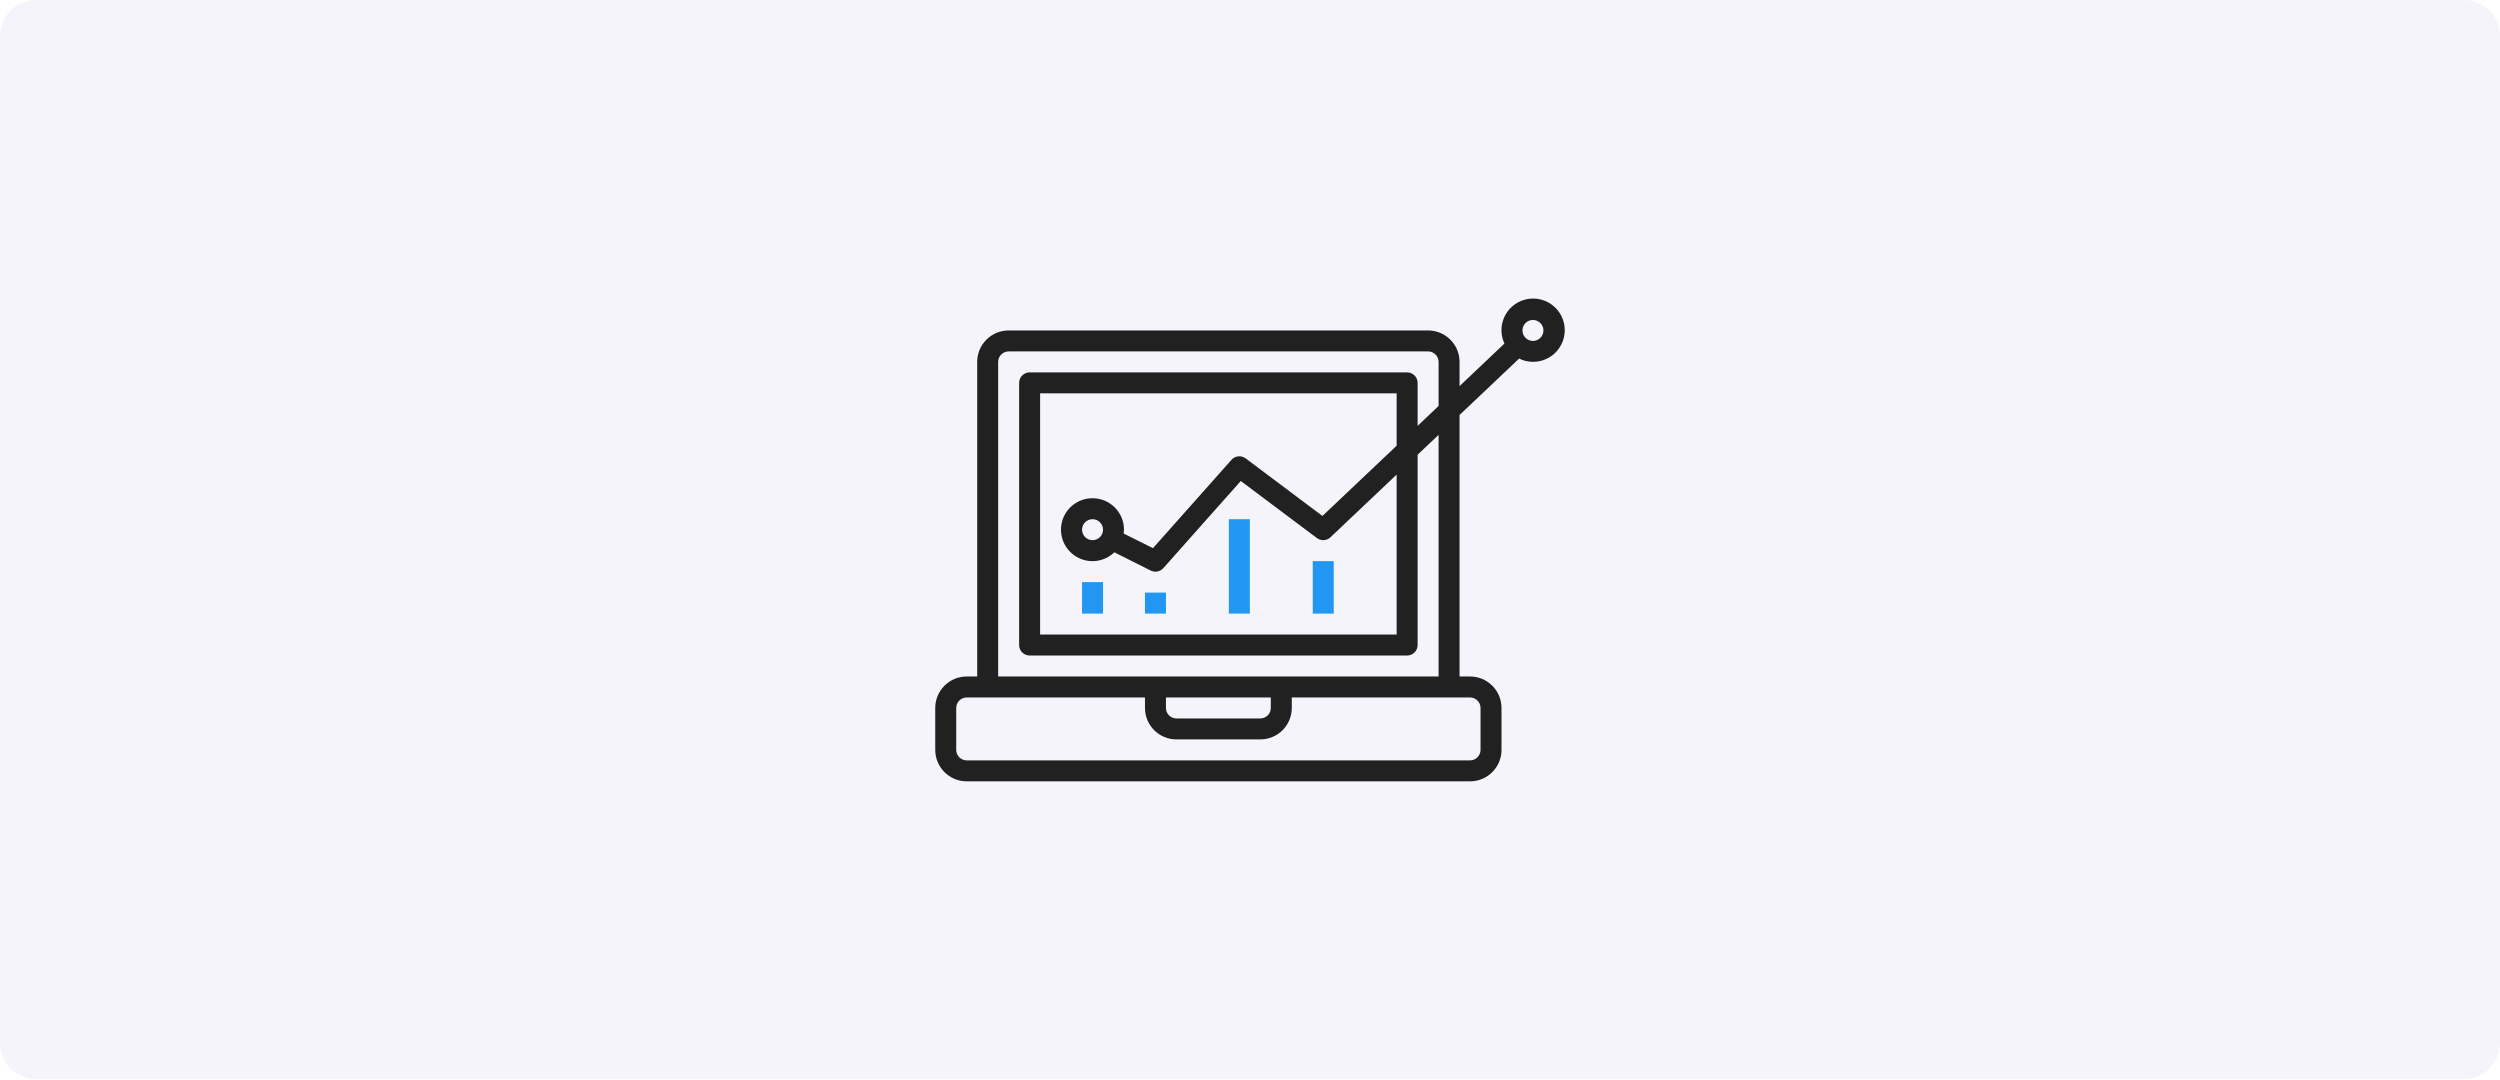
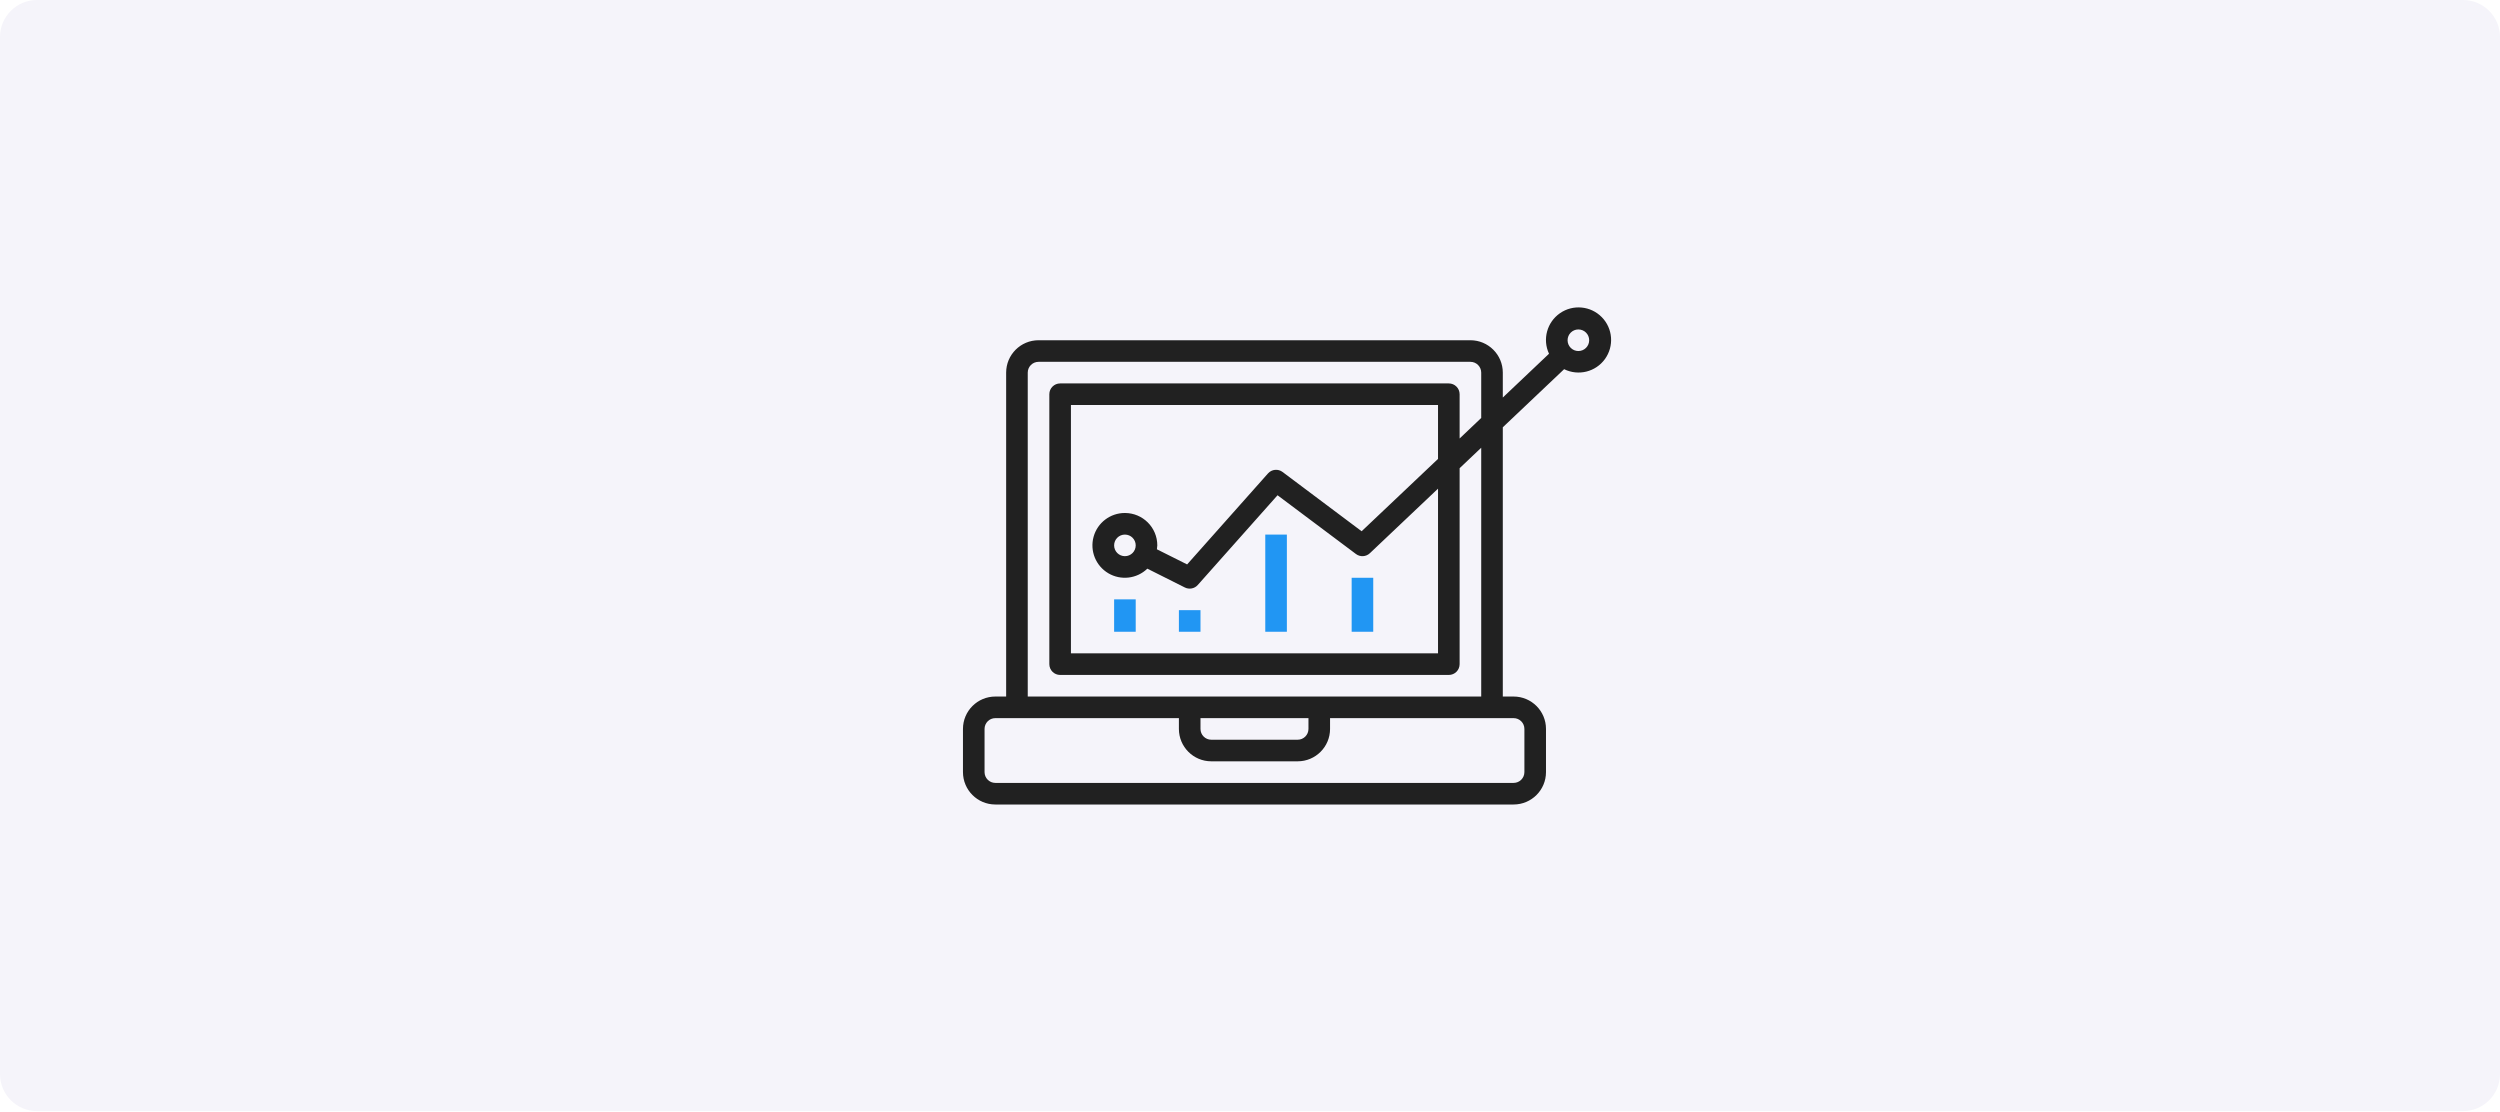
- <svg xmlns="http://www.w3.org/2000/svg" width="278" height="120" viewBox="0 0 278 120" fill="none">
-   <rect width="278" height="120" fill="#E5E5E5" />
+ <svg xmlns="http://www.w3.org/2000/svg" width="270" height="120" viewBox="0 0 270 120" fill="none">
+   <rect width="270" height="120" fill="#E5E5E5" />
  <g clip-path="url(#clip0)">
    <rect x="-815" y="-774" width="1600" height="2924" fill="white" />
-     <rect width="278" height="120" rx="4" fill="#F5F4FA" />
+     <rect width="270" height="120" rx="4" fill="#F5F4FA" />
    <g clip-path="url(#clip1)">
      <path d="M136.65 57.735H138.982V68.23H136.65V57.735Z" fill="#2196F3" />
      <path d="M145.978 62.399H148.31V68.23H145.978V62.399Z" fill="#2196F3" />
      <path d="M127.321 65.897H129.653V68.23H127.321V65.897Z" fill="#2196F3" />
      <path d="M120.325 64.731H122.657V68.23H120.325V64.731Z" fill="#2196F3" />
      <path d="M107.498 86.886H163.469C165.401 86.886 166.967 85.32 166.967 83.388V78.724C166.967 76.792 165.401 75.226 163.469 75.226H162.303V46.147L168.926 39.872C170.463 40.63 172.324 40.17 173.33 38.782C174.337 37.393 174.196 35.482 172.997 34.257C171.798 33.032 169.89 32.849 168.48 33.824C167.07 34.8 166.569 36.65 167.293 38.204L162.303 42.934V40.244C162.303 38.312 160.736 36.746 158.805 36.746H112.162C110.231 36.746 108.664 38.312 108.664 40.244V75.226H107.498C105.566 75.226 104 76.792 104 78.724V83.388C104 85.32 105.566 86.886 107.498 86.886ZM170.465 35.58C171.109 35.58 171.631 36.102 171.631 36.746C171.631 37.39 171.109 37.912 170.465 37.912C169.821 37.912 169.299 37.39 169.299 36.746C169.299 36.102 169.821 35.58 170.465 35.58ZM110.996 40.244C110.996 39.6 111.518 39.078 112.162 39.078H158.805C159.449 39.078 159.971 39.6 159.971 40.244V45.141L157.639 47.357V42.576C157.639 41.932 157.116 41.41 156.473 41.41H114.495C113.851 41.41 113.328 41.932 113.328 42.576V71.728C113.328 72.372 113.851 72.894 114.495 72.894H156.473C157.116 72.894 157.639 72.372 157.639 71.728V50.565L159.971 48.355V75.226H110.996V40.244ZM121.491 55.403C119.913 55.398 118.528 56.45 118.108 57.97C117.689 59.491 118.338 61.104 119.695 61.909C121.051 62.714 122.779 62.512 123.913 61.415L127.966 63.449C128.437 63.684 129.008 63.574 129.358 63.181L137.974 53.487L146.444 59.834C146.899 60.174 147.533 60.138 147.945 59.748L155.306 52.775V70.562H115.661V43.742H155.306V49.562L147.056 57.375L138.515 50.972C138.03 50.608 137.348 50.677 136.944 51.129L128.21 60.957L124.945 59.324C124.969 59.184 124.983 59.043 124.989 58.901C124.989 56.969 123.423 55.403 121.491 55.403ZM122.657 58.901C122.657 59.545 122.135 60.067 121.491 60.067C120.847 60.067 120.325 59.545 120.325 58.901C120.325 58.257 120.847 57.735 121.491 57.735C122.135 57.735 122.657 58.257 122.657 58.901ZM129.653 77.558H141.314V78.724C141.314 79.368 140.792 79.89 140.148 79.89H130.819C130.175 79.89 129.653 79.368 129.653 78.724V77.558ZM106.332 78.724C106.332 78.08 106.854 77.558 107.498 77.558H127.321V78.724C127.321 80.656 128.887 82.222 130.819 82.222H140.148C142.08 82.222 143.646 80.656 143.646 78.724V77.558H163.469C164.113 77.558 164.635 78.08 164.635 78.724V83.388C164.635 84.032 164.113 84.554 163.469 84.554H107.498C106.854 84.554 106.332 84.032 106.332 83.388V78.724Z" fill="#212121" />
    </g>
  </g>
  <defs>
    <clipPath id="clip0">
      <rect x="-815" y="-774" width="1600" height="2924" fill="white" />
    </clipPath>
    <clipPath id="clip1">
      <rect x="104" y="25" width="70" height="70" fill="white" />
    </clipPath>
  </defs>
</svg>
